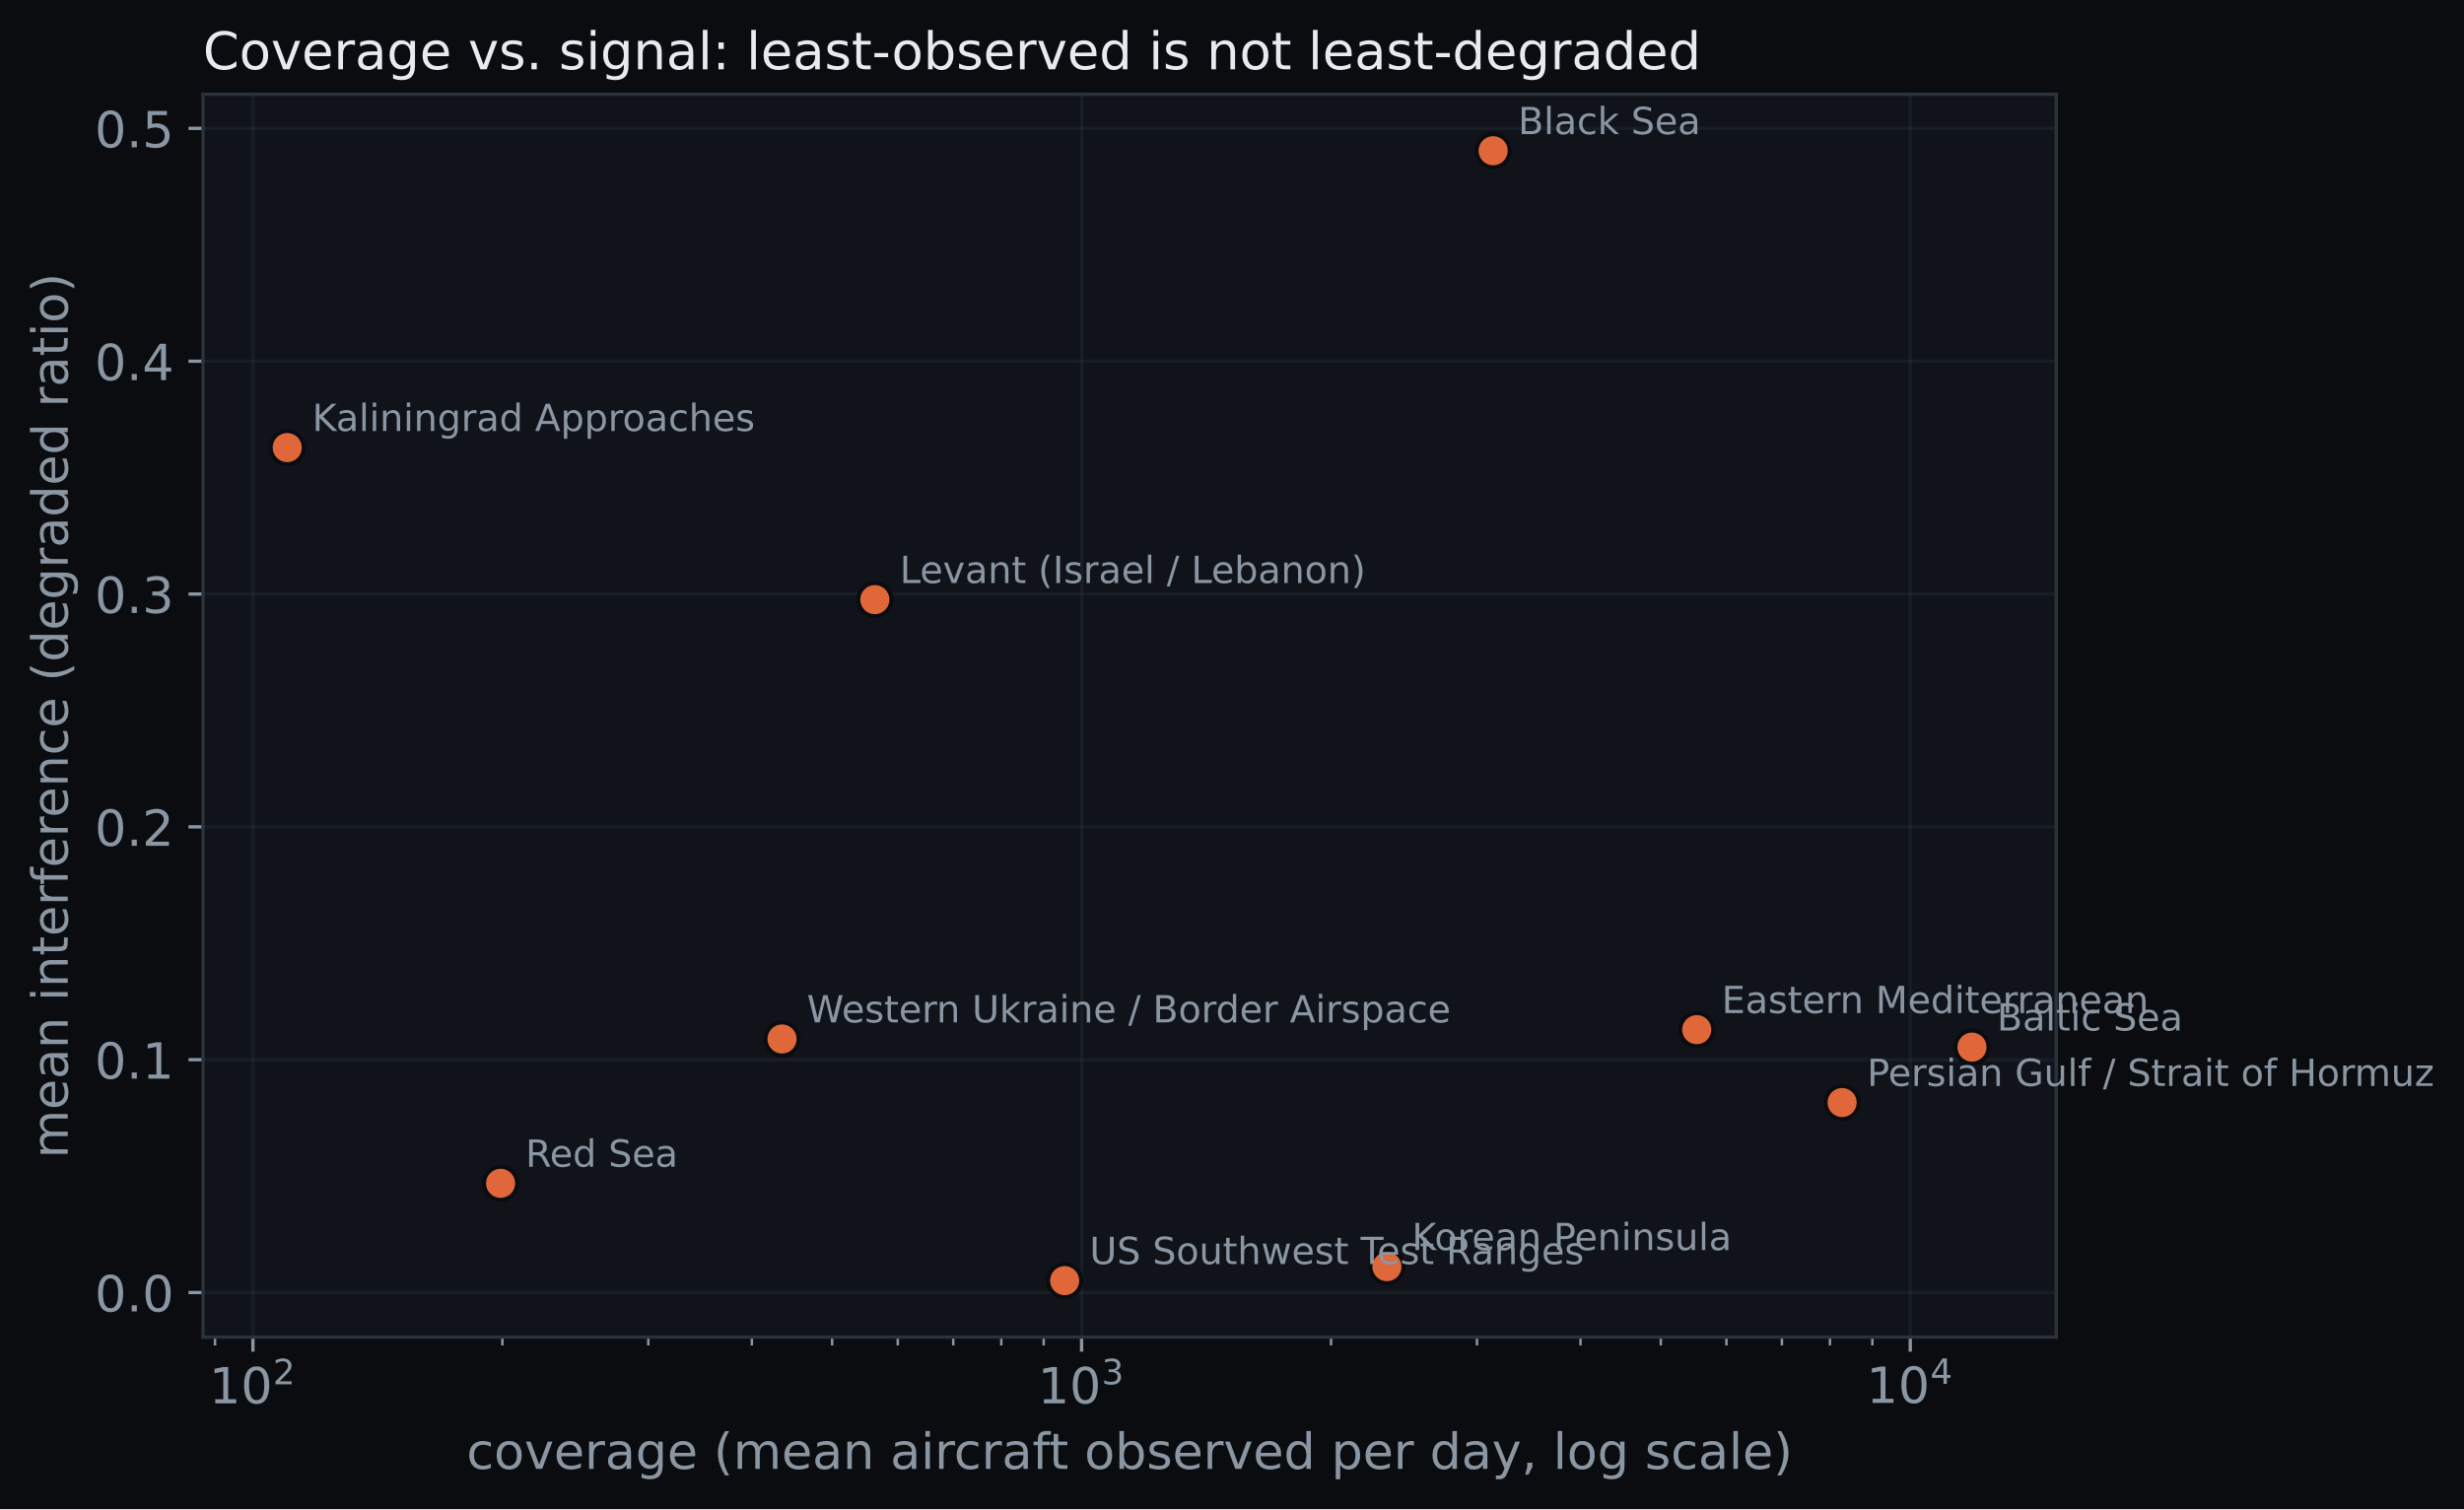
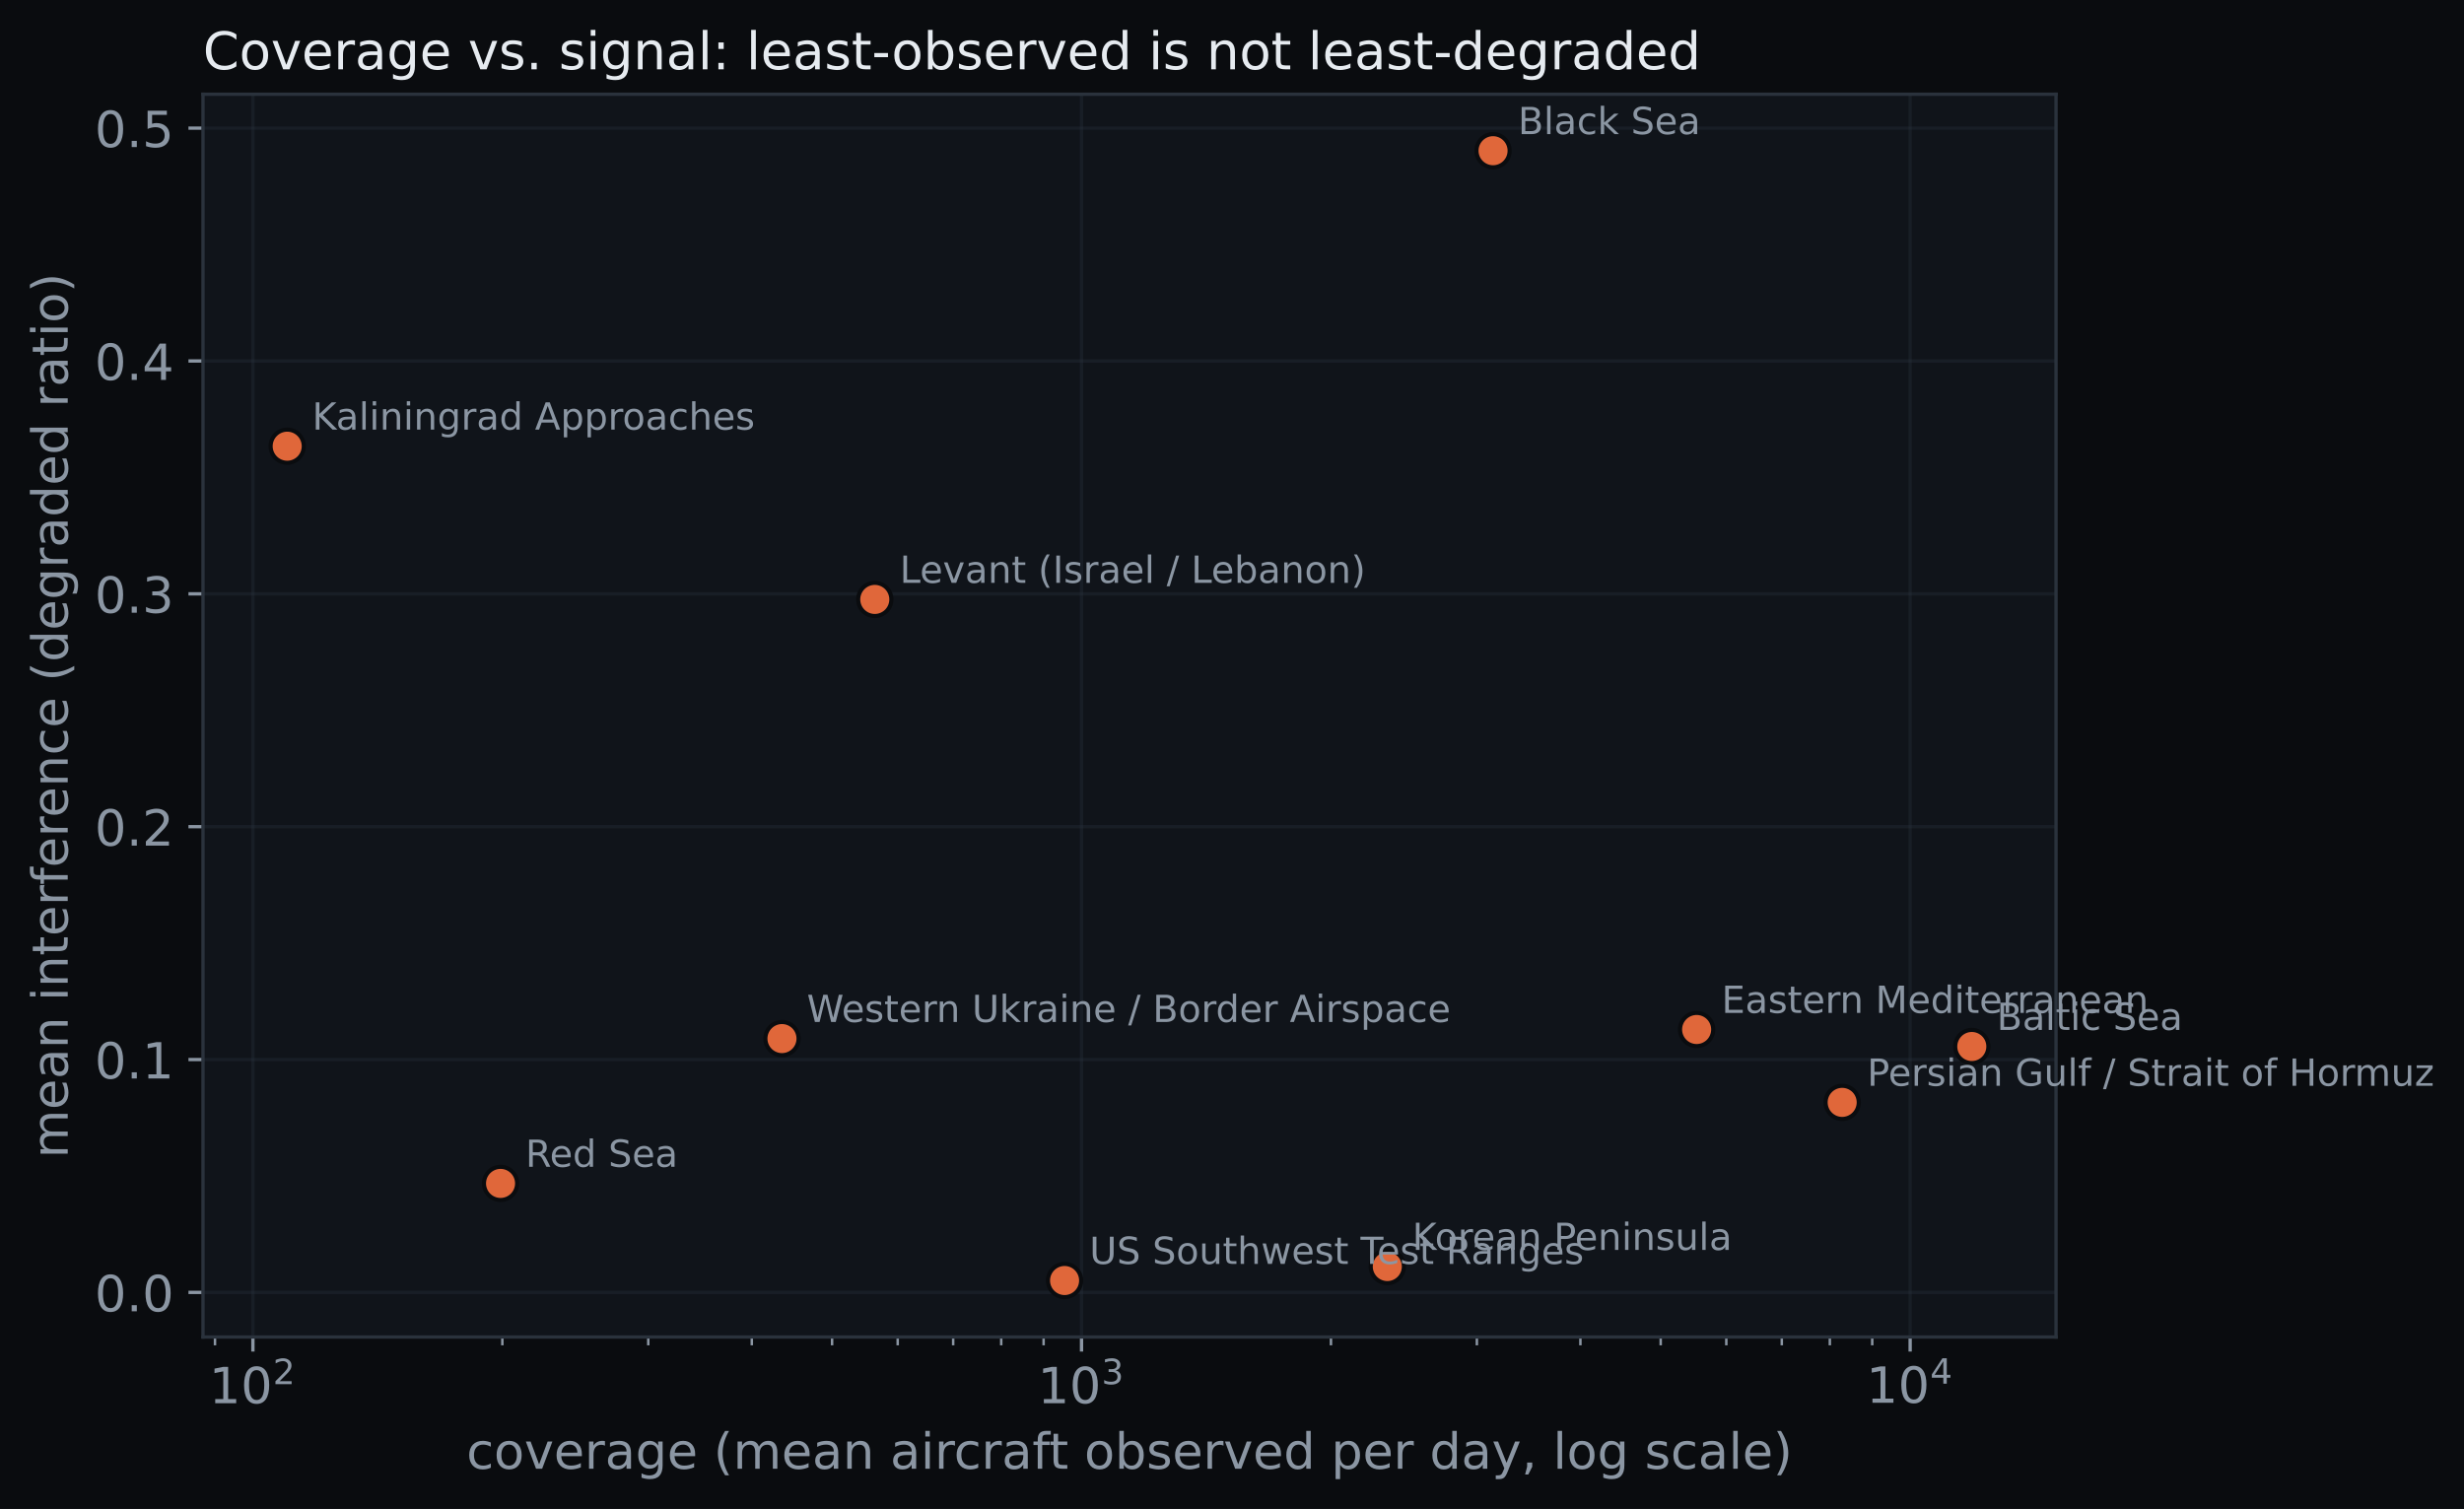
- <svg xmlns="http://www.w3.org/2000/svg" xmlns:xlink="http://www.w3.org/1999/xlink" width="593.522pt" height="363.502pt" viewBox="0 0 593.522 363.502" version="1.1">
+ <svg xmlns="http://www.w3.org/2000/svg" xmlns:xlink="http://www.w3.org/1999/xlink" width="593.577pt" height="363.502pt" viewBox="0 0 593.577 363.502" version="1.1">
  <defs>
    <style type="text/css">*{stroke-linejoin: round; stroke-linecap: butt}</style>
  </defs>
  <g id="figure_1">
    <g id="patch_1">
-       <path d="M 0 363.502  L 593.522 363.502  L 593.522 0  L 0 0  z " style="fill: #0a0c0f" />
+       <path d="M 0 363.502  L 593.577 363.502  L 593.577 0  L 0 0  z " style="fill: #0a0c0f" />
    </g>
    <g id="axes_1">
      <g id="patch_2">
        <path d="M 48.898 322.074  L 495.298 322.074  L 495.298 22.698  L 48.898 22.698  z " style="fill: #10141a" />
      </g>
      <g id="matplotlib.axis_1">
        <g id="xtick_1">
          <g id="line2d_1">
-             <path d="M 60.926 322.074  L 60.926 22.698  " clip-path="url(#p1190e2a3a5)" style="fill: none; stroke: #2a323c; stroke-opacity: 0.35; stroke-width: 0.8; stroke-linecap: square" />
+             <path d="M 60.926 322.074  L 60.926 22.698  " clip-path="url(#p12c3829378)" style="fill: none; stroke: #2a323c; stroke-opacity: 0.35; stroke-width: 0.8; stroke-linecap: square" />
          </g>
          <g id="line2d_2">
            <defs>
-               <path id="m23c3ca1c58" d="M 0 0  L 0 3.5  " style="stroke: #8b96a3; stroke-width: 0.8" />
+               <path id="md8993596b1" d="M 0 0  L 0 3.5  " style="stroke: #8b96a3; stroke-width: 0.8" />
            </defs>
            <g>
-               <use xlink:href="#m23c3ca1c58" x="60.926" y="322.074" style="fill: #8b96a3; stroke: #8b96a3; stroke-width: 0.8" />
+               <use xlink:href="#md8993596b1" x="60.926" y="322.074" style="fill: #8b96a3; stroke: #8b96a3; stroke-width: 0.8" />
            </g>
          </g>
          <g id="text_1">
-             <g style="fill: #8b96a3" transform="translate(50.36617 338.1922)">
+             <g style="fill: #8b96a3" transform="translate(50.36588 338.1922)">
              <text>
                <tspan x="0" y="-0.172" style="font-size: 12px; font-family: 'DejaVu Sans'; fill: #8b96a3">1</tspan>
                <tspan x="7.635" y="-0.172" style="font-size: 12px; font-family: 'DejaVu Sans'; fill: #8b96a3">0</tspan>
                <tspan x="15.384" y="-4.766" style="font-size: 8.4px; font-family: 'DejaVu Sans'; fill: #8b96a3">2</tspan>
              </text>
            </g>
          </g>
        </g>
        <g id="xtick_2">
          <g id="line2d_3">
-             <path d="M 260.532 322.074  L 260.532 22.698  " clip-path="url(#p1190e2a3a5)" style="fill: none; stroke: #2a323c; stroke-opacity: 0.35; stroke-width: 0.8; stroke-linecap: square" />
+             <path d="M 260.539 322.074  L 260.539 22.698  " clip-path="url(#p12c3829378)" style="fill: none; stroke: #2a323c; stroke-opacity: 0.35; stroke-width: 0.8; stroke-linecap: square" />
          </g>
          <g id="line2d_4">
            <g>
-               <use xlink:href="#m23c3ca1c58" x="260.532" y="322.074" style="fill: #8b96a3; stroke: #8b96a3; stroke-width: 0.8" />
+               <use xlink:href="#md8993596b1" x="260.539" y="322.074" style="fill: #8b96a3; stroke: #8b96a3; stroke-width: 0.8" />
            </g>
          </g>
          <g id="text_2">
-             <g style="fill: #8b96a3" transform="translate(249.9723 338.1922)">
+             <g style="fill: #8b96a3" transform="translate(249.9792 338.1922)">
              <text>
                <tspan x="0" y="-0.172" style="font-size: 12px; font-family: 'DejaVu Sans'; fill: #8b96a3">1</tspan>
                <tspan x="7.635" y="-0.172" style="font-size: 12px; font-family: 'DejaVu Sans'; fill: #8b96a3">0</tspan>
                <tspan x="15.384" y="-4.766" style="font-size: 8.4px; font-family: 'DejaVu Sans'; fill: #8b96a3">3</tspan>
              </text>
            </g>
          </g>
        </g>
        <g id="xtick_3">
          <g id="line2d_5">
-             <path d="M 460.138 322.074  L 460.138 22.698  " clip-path="url(#p1190e2a3a5)" style="fill: none; stroke: #2a323c; stroke-opacity: 0.35; stroke-width: 0.8; stroke-linecap: square" />
+             <path d="M 460.153 322.074  L 460.153 22.698  " clip-path="url(#p12c3829378)" style="fill: none; stroke: #2a323c; stroke-opacity: 0.35; stroke-width: 0.8; stroke-linecap: square" />
          </g>
          <g id="line2d_6">
            <g>
-               <use xlink:href="#m23c3ca1c58" x="460.138" y="322.074" style="fill: #8b96a3; stroke: #8b96a3; stroke-width: 0.8" />
+               <use xlink:href="#md8993596b1" x="460.153" y="322.074" style="fill: #8b96a3; stroke: #8b96a3; stroke-width: 0.8" />
            </g>
          </g>
          <g id="text_3">
-             <g style="fill: #8b96a3" transform="translate(449.5785 338.1922)">
+             <g style="fill: #8b96a3" transform="translate(449.5925 338.1922)">
              <text>
                <tspan x="0" y="-0.281" style="font-size: 12px; font-family: 'DejaVu Sans'; fill: #8b96a3">1</tspan>
                <tspan x="7.635" y="-0.281" style="font-size: 12px; font-family: 'DejaVu Sans'; fill: #8b96a3">0</tspan>
                <tspan x="15.384" y="-4.875" style="font-size: 8.4px; font-family: 'DejaVu Sans'; fill: #8b96a3">4</tspan>
              </text>
            </g>
          </g>
        </g>
        <g id="xtick_4">
          <g id="line2d_7">
            <defs>
-               <path id="m96e8378fa2" d="M 0 0  L 0 2  " style="stroke: #8b96a3; stroke-width: 0.6" />
+               <path id="m3a5b0a3e62" d="M 0 0  L 0 2  " style="stroke: #8b96a3; stroke-width: 0.6" />
            </defs>
            <g>
-               <use xlink:href="#m96e8378fa2" x="51.793" y="322.074" style="fill: #8b96a3; stroke: #8b96a3; stroke-width: 0.6" />
+               <use xlink:href="#m3a5b0a3e62" x="51.792" y="322.074" style="fill: #8b96a3; stroke: #8b96a3; stroke-width: 0.6" />
            </g>
          </g>
        </g>
        <g id="xtick_5">
          <g id="line2d_8">
            <g>
-               <use xlink:href="#m96e8378fa2" x="121.014" y="322.074" style="fill: #8b96a3; stroke: #8b96a3; stroke-width: 0.6" />
+               <use xlink:href="#m3a5b0a3e62" x="121.015" y="322.074" style="fill: #8b96a3; stroke: #8b96a3; stroke-width: 0.6" />
            </g>
          </g>
        </g>
        <g id="xtick_6">
          <g id="line2d_9">
            <g>
-               <use xlink:href="#m96e8378fa2" x="156.163" y="322.074" style="fill: #8b96a3; stroke: #8b96a3; stroke-width: 0.6" />
+               <use xlink:href="#m3a5b0a3e62" x="156.166" y="322.074" style="fill: #8b96a3; stroke: #8b96a3; stroke-width: 0.6" />
            </g>
          </g>
        </g>
        <g id="xtick_7">
          <g id="line2d_10">
            <g>
-               <use xlink:href="#m96e8378fa2" x="181.101" y="322.074" style="fill: #8b96a3; stroke: #8b96a3; stroke-width: 0.6" />
+               <use xlink:href="#m3a5b0a3e62" x="181.105" y="322.074" style="fill: #8b96a3; stroke: #8b96a3; stroke-width: 0.6" />
            </g>
          </g>
        </g>
        <g id="xtick_8">
          <g id="line2d_11">
            <g>
-               <use xlink:href="#m96e8378fa2" x="200.445" y="322.074" style="fill: #8b96a3; stroke: #8b96a3; stroke-width: 0.6" />
+               <use xlink:href="#m3a5b0a3e62" x="200.45" y="322.074" style="fill: #8b96a3; stroke: #8b96a3; stroke-width: 0.6" />
            </g>
          </g>
        </g>
        <g id="xtick_9">
          <g id="line2d_12">
            <g>
-               <use xlink:href="#m96e8378fa2" x="216.25" y="322.074" style="fill: #8b96a3; stroke: #8b96a3; stroke-width: 0.6" />
+               <use xlink:href="#m3a5b0a3e62" x="216.255" y="322.074" style="fill: #8b96a3; stroke: #8b96a3; stroke-width: 0.6" />
            </g>
          </g>
        </g>
        <g id="xtick_10">
          <g id="line2d_13">
            <g>
-               <use xlink:href="#m96e8378fa2" x="229.613" y="322.074" style="fill: #8b96a3; stroke: #8b96a3; stroke-width: 0.6" />
+               <use xlink:href="#m3a5b0a3e62" x="229.619" y="322.074" style="fill: #8b96a3; stroke: #8b96a3; stroke-width: 0.6" />
            </g>
          </g>
        </g>
        <g id="xtick_11">
          <g id="line2d_14">
            <g>
-               <use xlink:href="#m96e8378fa2" x="241.188" y="322.074" style="fill: #8b96a3; stroke: #8b96a3; stroke-width: 0.6" />
+               <use xlink:href="#m3a5b0a3e62" x="241.195" y="322.074" style="fill: #8b96a3; stroke: #8b96a3; stroke-width: 0.6" />
            </g>
          </g>
        </g>
        <g id="xtick_12">
          <g id="line2d_15">
            <g>
-               <use xlink:href="#m96e8378fa2" x="251.399" y="322.074" style="fill: #8b96a3; stroke: #8b96a3; stroke-width: 0.6" />
+               <use xlink:href="#m3a5b0a3e62" x="251.405" y="322.074" style="fill: #8b96a3; stroke: #8b96a3; stroke-width: 0.6" />
            </g>
          </g>
        </g>
        <g id="xtick_13">
          <g id="line2d_16">
            <g>
-               <use xlink:href="#m96e8378fa2" x="320.62" y="322.074" style="fill: #8b96a3; stroke: #8b96a3; stroke-width: 0.6" />
+               <use xlink:href="#m3a5b0a3e62" x="320.629" y="322.074" style="fill: #8b96a3; stroke: #8b96a3; stroke-width: 0.6" />
            </g>
          </g>
        </g>
        <g id="xtick_14">
          <g id="line2d_17">
            <g>
-               <use xlink:href="#m96e8378fa2" x="355.769" y="322.074" style="fill: #8b96a3; stroke: #8b96a3; stroke-width: 0.6" />
+               <use xlink:href="#m3a5b0a3e62" x="355.779" y="322.074" style="fill: #8b96a3; stroke: #8b96a3; stroke-width: 0.6" />
            </g>
          </g>
        </g>
        <g id="xtick_15">
          <g id="line2d_18">
            <g>
-               <use xlink:href="#m96e8378fa2" x="380.707" y="322.074" style="fill: #8b96a3; stroke: #8b96a3; stroke-width: 0.6" />
+               <use xlink:href="#m3a5b0a3e62" x="380.718" y="322.074" style="fill: #8b96a3; stroke: #8b96a3; stroke-width: 0.6" />
            </g>
          </g>
        </g>
        <g id="xtick_16">
          <g id="line2d_19">
            <g>
-               <use xlink:href="#m96e8378fa2" x="400.051" y="322.074" style="fill: #8b96a3; stroke: #8b96a3; stroke-width: 0.6" />
+               <use xlink:href="#m3a5b0a3e62" x="400.063" y="322.074" style="fill: #8b96a3; stroke: #8b96a3; stroke-width: 0.6" />
            </g>
          </g>
        </g>
        <g id="xtick_17">
          <g id="line2d_20">
            <g>
-               <use xlink:href="#m96e8378fa2" x="415.856" y="322.074" style="fill: #8b96a3; stroke: #8b96a3; stroke-width: 0.6" />
+               <use xlink:href="#m3a5b0a3e62" x="415.869" y="322.074" style="fill: #8b96a3; stroke: #8b96a3; stroke-width: 0.6" />
            </g>
          </g>
        </g>
        <g id="xtick_18">
          <g id="line2d_21">
            <g>
-               <use xlink:href="#m96e8378fa2" x="429.219" y="322.074" style="fill: #8b96a3; stroke: #8b96a3; stroke-width: 0.6" />
+               <use xlink:href="#m3a5b0a3e62" x="429.232" y="322.074" style="fill: #8b96a3; stroke: #8b96a3; stroke-width: 0.6" />
            </g>
          </g>
        </g>
        <g id="xtick_19">
          <g id="line2d_22">
            <g>
-               <use xlink:href="#m96e8378fa2" x="440.795" y="322.074" style="fill: #8b96a3; stroke: #8b96a3; stroke-width: 0.6" />
+               <use xlink:href="#m3a5b0a3e62" x="440.808" y="322.074" style="fill: #8b96a3; stroke: #8b96a3; stroke-width: 0.6" />
            </g>
          </g>
        </g>
        <g id="xtick_20">
          <g id="line2d_23">
            <g>
-               <use xlink:href="#m96e8378fa2" x="451.005" y="322.074" style="fill: #8b96a3; stroke: #8b96a3; stroke-width: 0.6" />
+               <use xlink:href="#m3a5b0a3e62" x="451.019" y="322.074" style="fill: #8b96a3; stroke: #8b96a3; stroke-width: 0.6" />
            </g>
          </g>
        </g>
        <g id="text_4">
          <text style="font-size: 12px; font-family: 'DejaVu Sans'; text-anchor: middle; fill: #8b96a3" x="272.098" y="353.806" transform="rotate(-0 272.0975 353.8059)">coverage (mean aircraft observed per day, log scale)</text>
        </g>
      </g>
      <g id="matplotlib.axis_2">
        <g id="ytick_1">
          <g id="line2d_24">
-             <path d="M 48.898 311.326  L 495.298 311.326  " clip-path="url(#p1190e2a3a5)" style="fill: none; stroke: #2a323c; stroke-opacity: 0.35; stroke-width: 0.8; stroke-linecap: square" />
+             <path d="M 48.898 311.327  L 495.298 311.327  " clip-path="url(#p12c3829378)" style="fill: none; stroke: #2a323c; stroke-opacity: 0.35; stroke-width: 0.8; stroke-linecap: square" />
          </g>
          <g id="line2d_25">
            <defs>
-               <path id="m9d75defdba" d="M 0 0  L -3.5 0  " style="stroke: #8b96a3; stroke-width: 0.8" />
+               <path id="m250df49e79" d="M 0 0  L -3.5 0  " style="stroke: #8b96a3; stroke-width: 0.8" />
            </defs>
            <g>
-               <use xlink:href="#m9d75defdba" x="48.898" y="311.326" style="fill: #8b96a3; stroke: #8b96a3; stroke-width: 0.8" />
+               <use xlink:href="#m250df49e79" x="48.898" y="311.327" style="fill: #8b96a3; stroke: #8b96a3; stroke-width: 0.8" />
            </g>
          </g>
          <g id="text_5">
-             <text style="font-size: 12px; font-family: 'DejaVu Sans'; text-anchor: end; fill: #8b96a3" x="41.898" y="315.885" transform="rotate(-0 41.8975 315.8852)">0.0</text>
+             <text style="font-size: 12px; font-family: 'DejaVu Sans'; text-anchor: end; fill: #8b96a3" x="41.898" y="315.886" transform="rotate(-0 41.8975 315.8858)">0.0</text>
          </g>
        </g>
        <g id="ytick_2">
          <g id="line2d_26">
-             <path d="M 48.898 255.245  L 495.298 255.245  " clip-path="url(#p1190e2a3a5)" style="fill: none; stroke: #2a323c; stroke-opacity: 0.35; stroke-width: 0.8; stroke-linecap: square" />
+             <path d="M 48.898 255.234  L 495.298 255.234  " clip-path="url(#p12c3829378)" style="fill: none; stroke: #2a323c; stroke-opacity: 0.35; stroke-width: 0.8; stroke-linecap: square" />
          </g>
          <g id="line2d_27">
            <g>
-               <use xlink:href="#m9d75defdba" x="48.898" y="255.245" style="fill: #8b96a3; stroke: #8b96a3; stroke-width: 0.8" />
+               <use xlink:href="#m250df49e79" x="48.898" y="255.234" style="fill: #8b96a3; stroke: #8b96a3; stroke-width: 0.8" />
            </g>
          </g>
          <g id="text_6">
-             <text style="font-size: 12px; font-family: 'DejaVu Sans'; text-anchor: end; fill: #8b96a3" x="41.898" y="259.804" transform="rotate(-0 41.8975 259.8045)">0.1</text>
+             <text style="font-size: 12px; font-family: 'DejaVu Sans'; text-anchor: end; fill: #8b96a3" x="41.898" y="259.793" transform="rotate(-0 41.8975 259.7935)">0.1</text>
          </g>
        </g>
        <g id="ytick_3">
          <g id="line2d_28">
-             <path d="M 48.898 199.165  L 495.298 199.165  " clip-path="url(#p1190e2a3a5)" style="fill: none; stroke: #2a323c; stroke-opacity: 0.35; stroke-width: 0.8; stroke-linecap: square" />
+             <path d="M 48.898 199.142  L 495.298 199.142  " clip-path="url(#p12c3829378)" style="fill: none; stroke: #2a323c; stroke-opacity: 0.35; stroke-width: 0.8; stroke-linecap: square" />
          </g>
          <g id="line2d_29">
            <g>
-               <use xlink:href="#m9d75defdba" x="48.898" y="199.165" style="fill: #8b96a3; stroke: #8b96a3; stroke-width: 0.8" />
+               <use xlink:href="#m250df49e79" x="48.898" y="199.142" style="fill: #8b96a3; stroke: #8b96a3; stroke-width: 0.8" />
            </g>
          </g>
          <g id="text_7">
-             <text style="font-size: 12px; font-family: 'DejaVu Sans'; text-anchor: end; fill: #8b96a3" x="41.898" y="203.724" transform="rotate(-0 41.8975 203.7237)">0.2</text>
+             <text style="font-size: 12px; font-family: 'DejaVu Sans'; text-anchor: end; fill: #8b96a3" x="41.898" y="203.701" transform="rotate(-0 41.8975 203.7012)">0.2</text>
          </g>
        </g>
        <g id="ytick_4">
          <g id="line2d_30">
-             <path d="M 48.898 143.084  L 495.298 143.084  " clip-path="url(#p1190e2a3a5)" style="fill: none; stroke: #2a323c; stroke-opacity: 0.35; stroke-width: 0.8; stroke-linecap: square" />
+             <path d="M 48.898 143.05  L 495.298 143.05  " clip-path="url(#p12c3829378)" style="fill: none; stroke: #2a323c; stroke-opacity: 0.35; stroke-width: 0.8; stroke-linecap: square" />
          </g>
          <g id="line2d_31">
            <g>
-               <use xlink:href="#m9d75defdba" x="48.898" y="143.084" style="fill: #8b96a3; stroke: #8b96a3; stroke-width: 0.8" />
+               <use xlink:href="#m250df49e79" x="48.898" y="143.05" style="fill: #8b96a3; stroke: #8b96a3; stroke-width: 0.8" />
            </g>
          </g>
          <g id="text_8">
-             <text style="font-size: 12px; font-family: 'DejaVu Sans'; text-anchor: end; fill: #8b96a3" x="41.898" y="147.643" transform="rotate(-0 41.8975 147.6429)">0.3</text>
+             <text style="font-size: 12px; font-family: 'DejaVu Sans'; text-anchor: end; fill: #8b96a3" x="41.898" y="147.609" transform="rotate(-0 41.8975 147.6088)">0.3</text>
          </g>
        </g>
        <g id="ytick_5">
          <g id="line2d_32">
-             <path d="M 48.898 87.003  L 495.298 87.003  " clip-path="url(#p1190e2a3a5)" style="fill: none; stroke: #2a323c; stroke-opacity: 0.35; stroke-width: 0.8; stroke-linecap: square" />
+             <path d="M 48.898 86.957  L 495.298 86.957  " clip-path="url(#p12c3829378)" style="fill: none; stroke: #2a323c; stroke-opacity: 0.35; stroke-width: 0.8; stroke-linecap: square" />
          </g>
          <g id="line2d_33">
            <g>
-               <use xlink:href="#m9d75defdba" x="48.898" y="87.003" style="fill: #8b96a3; stroke: #8b96a3; stroke-width: 0.8" />
+               <use xlink:href="#m250df49e79" x="48.898" y="86.957" style="fill: #8b96a3; stroke: #8b96a3; stroke-width: 0.8" />
            </g>
          </g>
          <g id="text_9">
-             <text style="font-size: 12px; font-family: 'DejaVu Sans'; text-anchor: end; fill: #8b96a3" x="41.898" y="91.562" transform="rotate(-0 41.8975 91.56213)">0.4</text>
+             <text style="font-size: 12px; font-family: 'DejaVu Sans'; text-anchor: end; fill: #8b96a3" x="41.898" y="91.516" transform="rotate(-0 41.8975 91.51649)">0.4</text>
          </g>
        </g>
        <g id="ytick_6">
          <g id="line2d_34">
-             <path d="M 48.898 30.922  L 495.298 30.922  " clip-path="url(#p1190e2a3a5)" style="fill: none; stroke: #2a323c; stroke-opacity: 0.35; stroke-width: 0.8; stroke-linecap: square" />
+             <path d="M 48.898 30.865  L 495.298 30.865  " clip-path="url(#p12c3829378)" style="fill: none; stroke: #2a323c; stroke-opacity: 0.35; stroke-width: 0.8; stroke-linecap: square" />
          </g>
          <g id="line2d_35">
            <g>
-               <use xlink:href="#m9d75defdba" x="48.898" y="30.922" style="fill: #8b96a3; stroke: #8b96a3; stroke-width: 0.8" />
+               <use xlink:href="#m250df49e79" x="48.898" y="30.865" style="fill: #8b96a3; stroke: #8b96a3; stroke-width: 0.8" />
            </g>
          </g>
          <g id="text_10">
-             <text style="font-size: 12px; font-family: 'DejaVu Sans'; text-anchor: end; fill: #8b96a3" x="41.898" y="35.481" transform="rotate(-0 41.8975 35.48136)">0.5</text>
+             <text style="font-size: 12px; font-family: 'DejaVu Sans'; text-anchor: end; fill: #8b96a3" x="41.898" y="35.424" transform="rotate(-0 41.8975 35.42415)">0.5</text>
          </g>
        </g>
        <g id="text_11">
          <text style="font-size: 12px; font-family: 'DejaVu Sans'; text-anchor: middle; fill: #8b96a3" x="16.318" y="172.386" transform="rotate(-90 16.31812 172.386)">mean interference (degraded ratio)</text>
        </g>
      </g>
      <g id="line2d_36">
        <defs>
-           <path id="m625a7d27ee" d="M 0 4  C 1.061 4 2.078 3.579 2.828 2.828  C 3.579 2.078 4 1.061 4 0  C 4 -1.061 3.579 -2.078 2.828 -2.828  C 2.078 -3.579 1.061 -4 0 -4  C -1.061 -4 -2.078 -3.579 -2.828 -2.828  C -3.579 -2.078 -4 -1.061 -4 0  C -4 1.061 -3.579 2.078 -2.828 2.828  C -2.078 3.579 -1.061 4 0 4  z " style="stroke: #0a0c0f" />
+           <path id="m7ffdb9e7ad" d="M 0 4  C 1.061 4 2.078 3.579 2.828 2.828  C 3.579 2.078 4 1.061 4 0  C 4 -1.061 3.579 -2.078 2.828 -2.828  C 2.078 -3.579 1.061 -4 0 -4  C -1.061 -4 -2.078 -3.579 -2.828 -2.828  C -3.579 -2.078 -4 -1.061 -4 0  C -4 1.061 -3.579 2.078 -2.828 2.828  C -2.078 3.579 -1.061 4 0 4  z " style="stroke: #0a0c0f" />
        </defs>
-         <g clip-path="url(#p1190e2a3a5)">
-           <use xlink:href="#m625a7d27ee" x="475.007" y="252.217" style="fill: #e0673a; stroke: #0a0c0f" />
+         <g clip-path="url(#p12c3829378)">
+           <use xlink:href="#m7ffdb9e7ad" x="475.007" y="252.093" style="fill: #e0673a; stroke: #0a0c0f" />
        </g>
      </g>
      <g id="line2d_37">
-         <g clip-path="url(#p1190e2a3a5)">
-           <use xlink:href="#m625a7d27ee" x="359.667" y="36.306" style="fill: #e0673a; stroke: #0a0c0f" />
+         <g clip-path="url(#p12c3829378)">
+           <use xlink:href="#m7ffdb9e7ad" x="359.678" y="36.306" style="fill: #e0673a; stroke: #0a0c0f" />
        </g>
      </g>
      <g id="line2d_38">
-         <g clip-path="url(#p1190e2a3a5)">
-           <use xlink:href="#m625a7d27ee" x="408.706" y="248.011" style="fill: #e0673a; stroke: #0a0c0f" />
+         <g clip-path="url(#p12c3829378)">
+           <use xlink:href="#m7ffdb9e7ad" x="408.719" y="247.999" style="fill: #e0673a; stroke: #0a0c0f" />
        </g>
      </g>
      <g id="line2d_39">
-         <g clip-path="url(#p1190e2a3a5)">
-           <use xlink:href="#m625a7d27ee" x="69.188" y="107.809" style="fill: #e0673a; stroke: #0a0c0f" />
+         <g clip-path="url(#p12c3829378)">
+           <use xlink:href="#m7ffdb9e7ad" x="69.188" y="107.487" style="fill: #e0673a; stroke: #0a0c0f" />
        </g>
      </g>
      <g id="line2d_40">
-         <g clip-path="url(#p1190e2a3a5)">
-           <use xlink:href="#m625a7d27ee" x="334.082" y="305.101" style="fill: #e0673a; stroke: #0a0c0f" />
+         <g clip-path="url(#p12c3829378)">
+           <use xlink:href="#m7ffdb9e7ad" x="334.203" y="305.101" style="fill: #e0673a; stroke: #0a0c0f" />
        </g>
      </g>
      <g id="line2d_41">
-         <g clip-path="url(#p1190e2a3a5)">
-           <use xlink:href="#m625a7d27ee" x="210.732" y="144.43" style="fill: #e0673a; stroke: #0a0c0f" />
+         <g clip-path="url(#p12c3829378)">
+           <use xlink:href="#m7ffdb9e7ad" x="210.737" y="144.396" style="fill: #e0673a; stroke: #0a0c0f" />
        </g>
      </g>
      <g id="line2d_42">
-         <g clip-path="url(#p1190e2a3a5)">
-           <use xlink:href="#m625a7d27ee" x="443.724" y="265.564" style="fill: #e0673a; stroke: #0a0c0f" />
+         <g clip-path="url(#p12c3829378)">
+           <use xlink:href="#m7ffdb9e7ad" x="443.78" y="265.555" style="fill: #e0673a; stroke: #0a0c0f" />
        </g>
      </g>
      <g id="line2d_43">
-         <g clip-path="url(#p1190e2a3a5)">
-           <use xlink:href="#m625a7d27ee" x="120.579" y="285.024" style="fill: #e0673a; stroke: #0a0c0f" />
+         <g clip-path="url(#p12c3829378)">
+           <use xlink:href="#m7ffdb9e7ad" x="120.581" y="285.076" style="fill: #e0673a; stroke: #0a0c0f" />
        </g>
      </g>
      <g id="line2d_44">
-         <g clip-path="url(#p1190e2a3a5)">
-           <use xlink:href="#m625a7d27ee" x="188.373" y="250.254" style="fill: #e0673a; stroke: #0a0c0f" />
+         <g clip-path="url(#p12c3829378)">
+           <use xlink:href="#m7ffdb9e7ad" x="188.377" y="250.186" style="fill: #e0673a; stroke: #0a0c0f" />
        </g>
      </g>
      <g id="line2d_45">
-         <g clip-path="url(#p1190e2a3a5)">
-           <use xlink:href="#m625a7d27ee" x="256.45" y="308.466" style="fill: #e0673a; stroke: #0a0c0f" />
+         <g clip-path="url(#p12c3829378)">
+           <use xlink:href="#m7ffdb9e7ad" x="256.457" y="308.466" style="fill: #e0673a; stroke: #0a0c0f" />
        </g>
      </g>
      <g id="patch_3">
        <path d="M 48.898 322.074  L 48.898 22.698  " style="fill: none; stroke: #2a323c; stroke-width: 0.8; stroke-linejoin: miter; stroke-linecap: square" />
      </g>
      <g id="patch_4">
        <path d="M 495.298 322.074  L 495.298 22.698  " style="fill: none; stroke: #2a323c; stroke-width: 0.8; stroke-linejoin: miter; stroke-linecap: square" />
      </g>
      <g id="patch_5">
        <path d="M 48.898 322.074  L 495.298 322.074  " style="fill: none; stroke: #2a323c; stroke-width: 0.8; stroke-linejoin: miter; stroke-linecap: square" />
      </g>
      <g id="patch_6">
        <path d="M 48.898 22.698  L 495.298 22.698  " style="fill: none; stroke: #2a323c; stroke-width: 0.8; stroke-linejoin: miter; stroke-linecap: square" />
      </g>
      <g id="text_12">
-         <text style="font-size: 9px; font-family: 'DejaVu Sans'; text-anchor: start; fill: #8b96a3" x="481.007" y="248.217" transform="rotate(-0 481.0066 248.217)">Baltic Sea</text>
+         <text style="font-size: 9px; font-family: 'DejaVu Sans'; text-anchor: start; fill: #8b96a3" x="481.007" y="248.093" transform="rotate(-0 481.0066 248.0933)">Baltic Sea</text>
      </g>
      <g id="text_13">
-         <text style="font-size: 9px; font-family: 'DejaVu Sans'; text-anchor: start; fill: #8b96a3" x="365.667" y="32.306" transform="rotate(-0 365.6673 32.30605)">Black Sea</text>
+         <text style="font-size: 9px; font-family: 'DejaVu Sans'; text-anchor: start; fill: #8b96a3" x="365.678" y="32.306" transform="rotate(-0 365.6778 32.30605)">Black Sea</text>
      </g>
      <g id="text_14">
-         <text style="font-size: 9px; font-family: 'DejaVu Sans'; text-anchor: start; fill: #8b96a3" x="414.706" y="244.011" transform="rotate(-0 414.7064 244.011)">Eastern Mediterranean</text>
+         <text style="font-size: 9px; font-family: 'DejaVu Sans'; text-anchor: start; fill: #8b96a3" x="414.719" y="243.999" transform="rotate(-0 414.7186 243.9985)">Eastern Mediterranean</text>
      </g>
      <g id="text_15">
-         <text style="font-size: 9px; font-family: 'DejaVu Sans'; text-anchor: start; fill: #8b96a3" x="75.188" y="103.809" transform="rotate(-0 75.18841 103.809)">Kaliningrad Approaches</text>
+         <text style="font-size: 9px; font-family: 'DejaVu Sans'; text-anchor: start; fill: #8b96a3" x="75.188" y="103.487" transform="rotate(-0 75.18841 103.4872)">Kaliningrad Approaches</text>
      </g>
      <g id="text_16">
-         <text style="font-size: 9px; font-family: 'DejaVu Sans'; text-anchor: start; fill: #8b96a3" x="340.082" y="301.101" transform="rotate(-0 340.0818 301.1012)">Korean Peninsula</text>
+         <text style="font-size: 9px; font-family: 'DejaVu Sans'; text-anchor: start; fill: #8b96a3" x="340.203" y="301.101" transform="rotate(-0 340.2026 301.1005)">Korean Peninsula</text>
      </g>
      <g id="text_17">
-         <text style="font-size: 9px; font-family: 'DejaVu Sans'; text-anchor: start; fill: #8b96a3" x="216.732" y="140.43" transform="rotate(-0 216.7323 140.4298)">Levant (Israel / Lebanon)</text>
+         <text style="font-size: 9px; font-family: 'DejaVu Sans'; text-anchor: start; fill: #8b96a3" x="216.737" y="140.396" transform="rotate(-0 216.7374 140.396)">Levant (Israel / Lebanon)</text>
      </g>
      <g id="text_18">
-         <text style="font-size: 9px; font-family: 'DejaVu Sans'; text-anchor: start; fill: #8b96a3" x="449.724" y="261.564" transform="rotate(-0 449.7245 261.5643)">Persian Gulf / Strait of Hormuz</text>
+         <text style="font-size: 9px; font-family: 'DejaVu Sans'; text-anchor: start; fill: #8b96a3" x="449.78" y="261.555" transform="rotate(-0 449.7798 261.5554)">Persian Gulf / Strait of Hormuz</text>
      </g>
      <g id="text_19">
-         <text style="font-size: 9px; font-family: 'DejaVu Sans'; text-anchor: start; fill: #8b96a3" x="126.579" y="281.024" transform="rotate(-0 126.5791 281.0243)">Red Sea</text>
+         <text style="font-size: 9px; font-family: 'DejaVu Sans'; text-anchor: start; fill: #8b96a3" x="126.581" y="281.076" transform="rotate(-0 126.5809 281.0755)">Red Sea</text>
      </g>
      <g id="text_20">
-         <text style="font-size: 9px; font-family: 'DejaVu Sans'; text-anchor: start; fill: #8b96a3" x="194.373" y="246.254" transform="rotate(-0 194.3726 246.2542)">Western Ukraine / Border Airspace</text>
+         <text style="font-size: 9px; font-family: 'DejaVu Sans'; text-anchor: start; fill: #8b96a3" x="194.377" y="246.186" transform="rotate(-0 194.3768 246.1861)">Western Ukraine / Border Airspace</text>
      </g>
      <g id="text_21">
-         <text style="font-size: 9px; font-family: 'DejaVu Sans'; text-anchor: start; fill: #8b96a3" x="262.45" y="304.466" transform="rotate(-0 262.4501 304.466)">US Southwest Test Ranges</text>
+         <text style="font-size: 9px; font-family: 'DejaVu Sans'; text-anchor: start; fill: #8b96a3" x="262.457" y="304.466" transform="rotate(-0 262.4568 304.466)">US Southwest Test Ranges</text>
      </g>
      <g id="text_22">
        <text style="font-size: 12.5px; font-family: 'DejaVu Sans'; text-anchor: start; fill: #e6ebf0" x="48.898" y="16.698" transform="rotate(-0 48.8975 16.69805)">Coverage vs. signal: least-observed is not least-degraded</text>
      </g>
    </g>
  </g>
  <defs>
-     <clipPath id="p1190e2a3a5">
+     <clipPath id="p12c3829378">
      <rect x="48.898" y="22.698" width="446.4" height="299.376" />
    </clipPath>
  </defs>
</svg>
